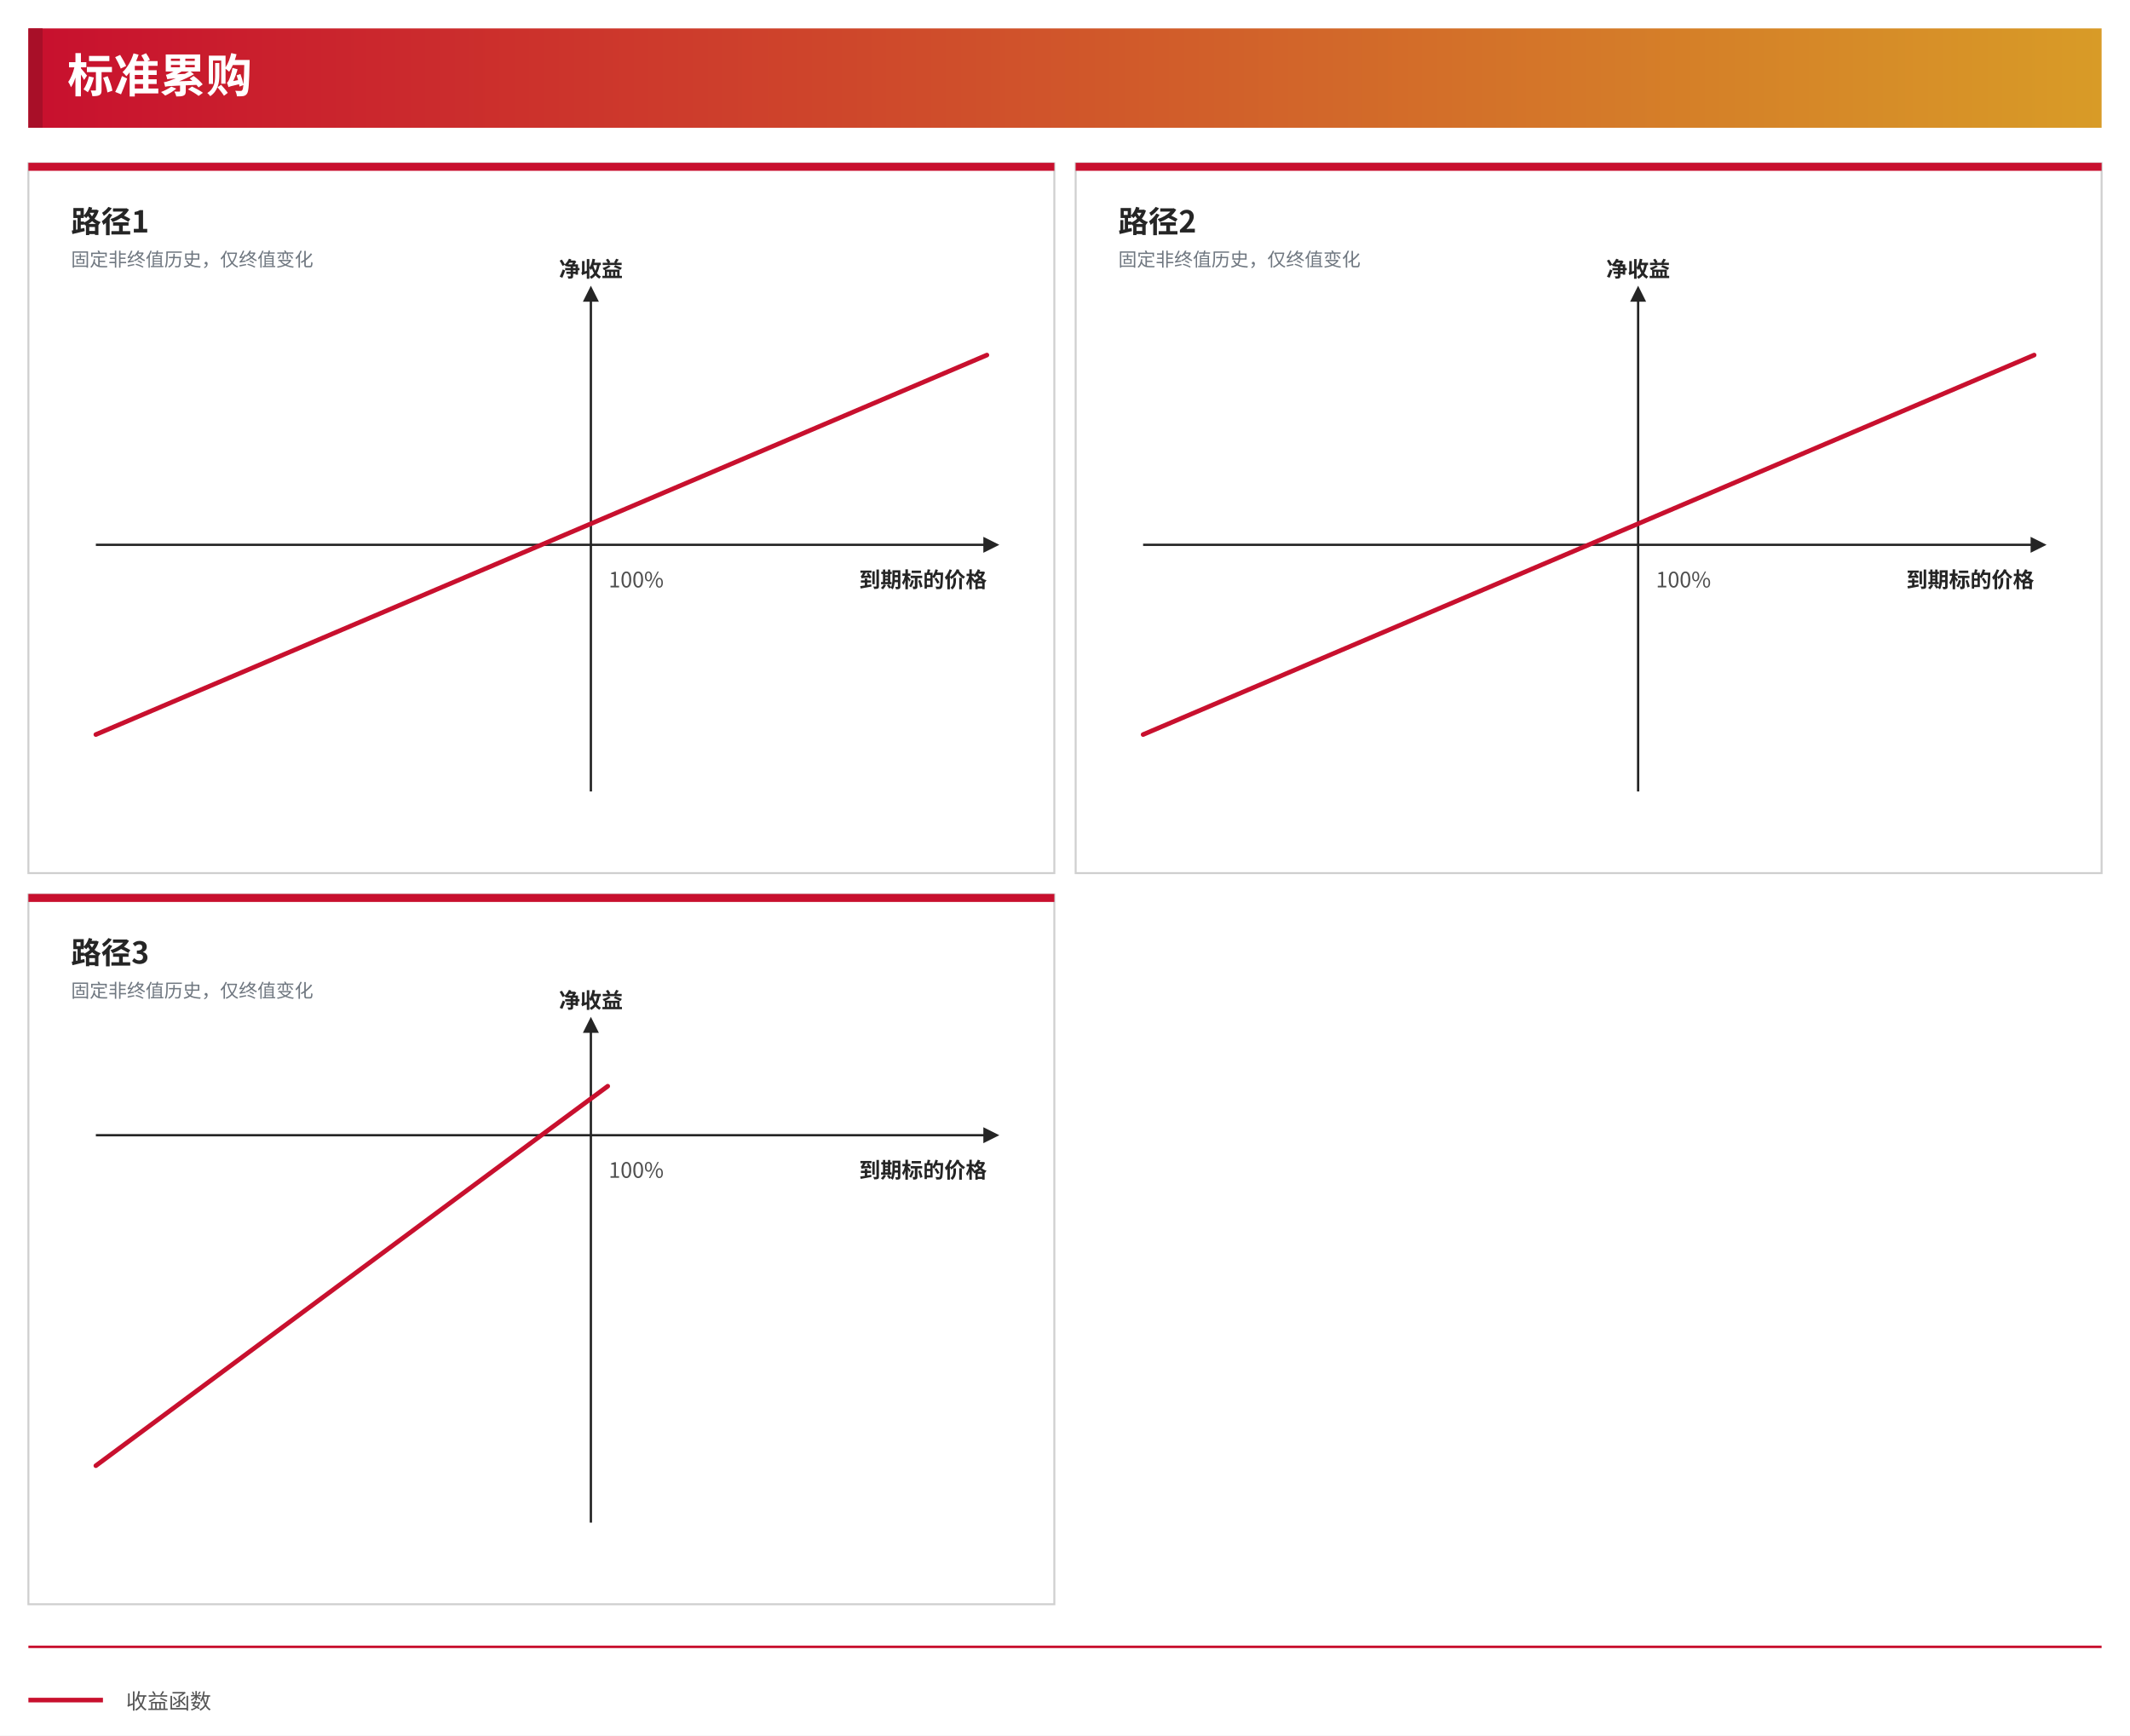
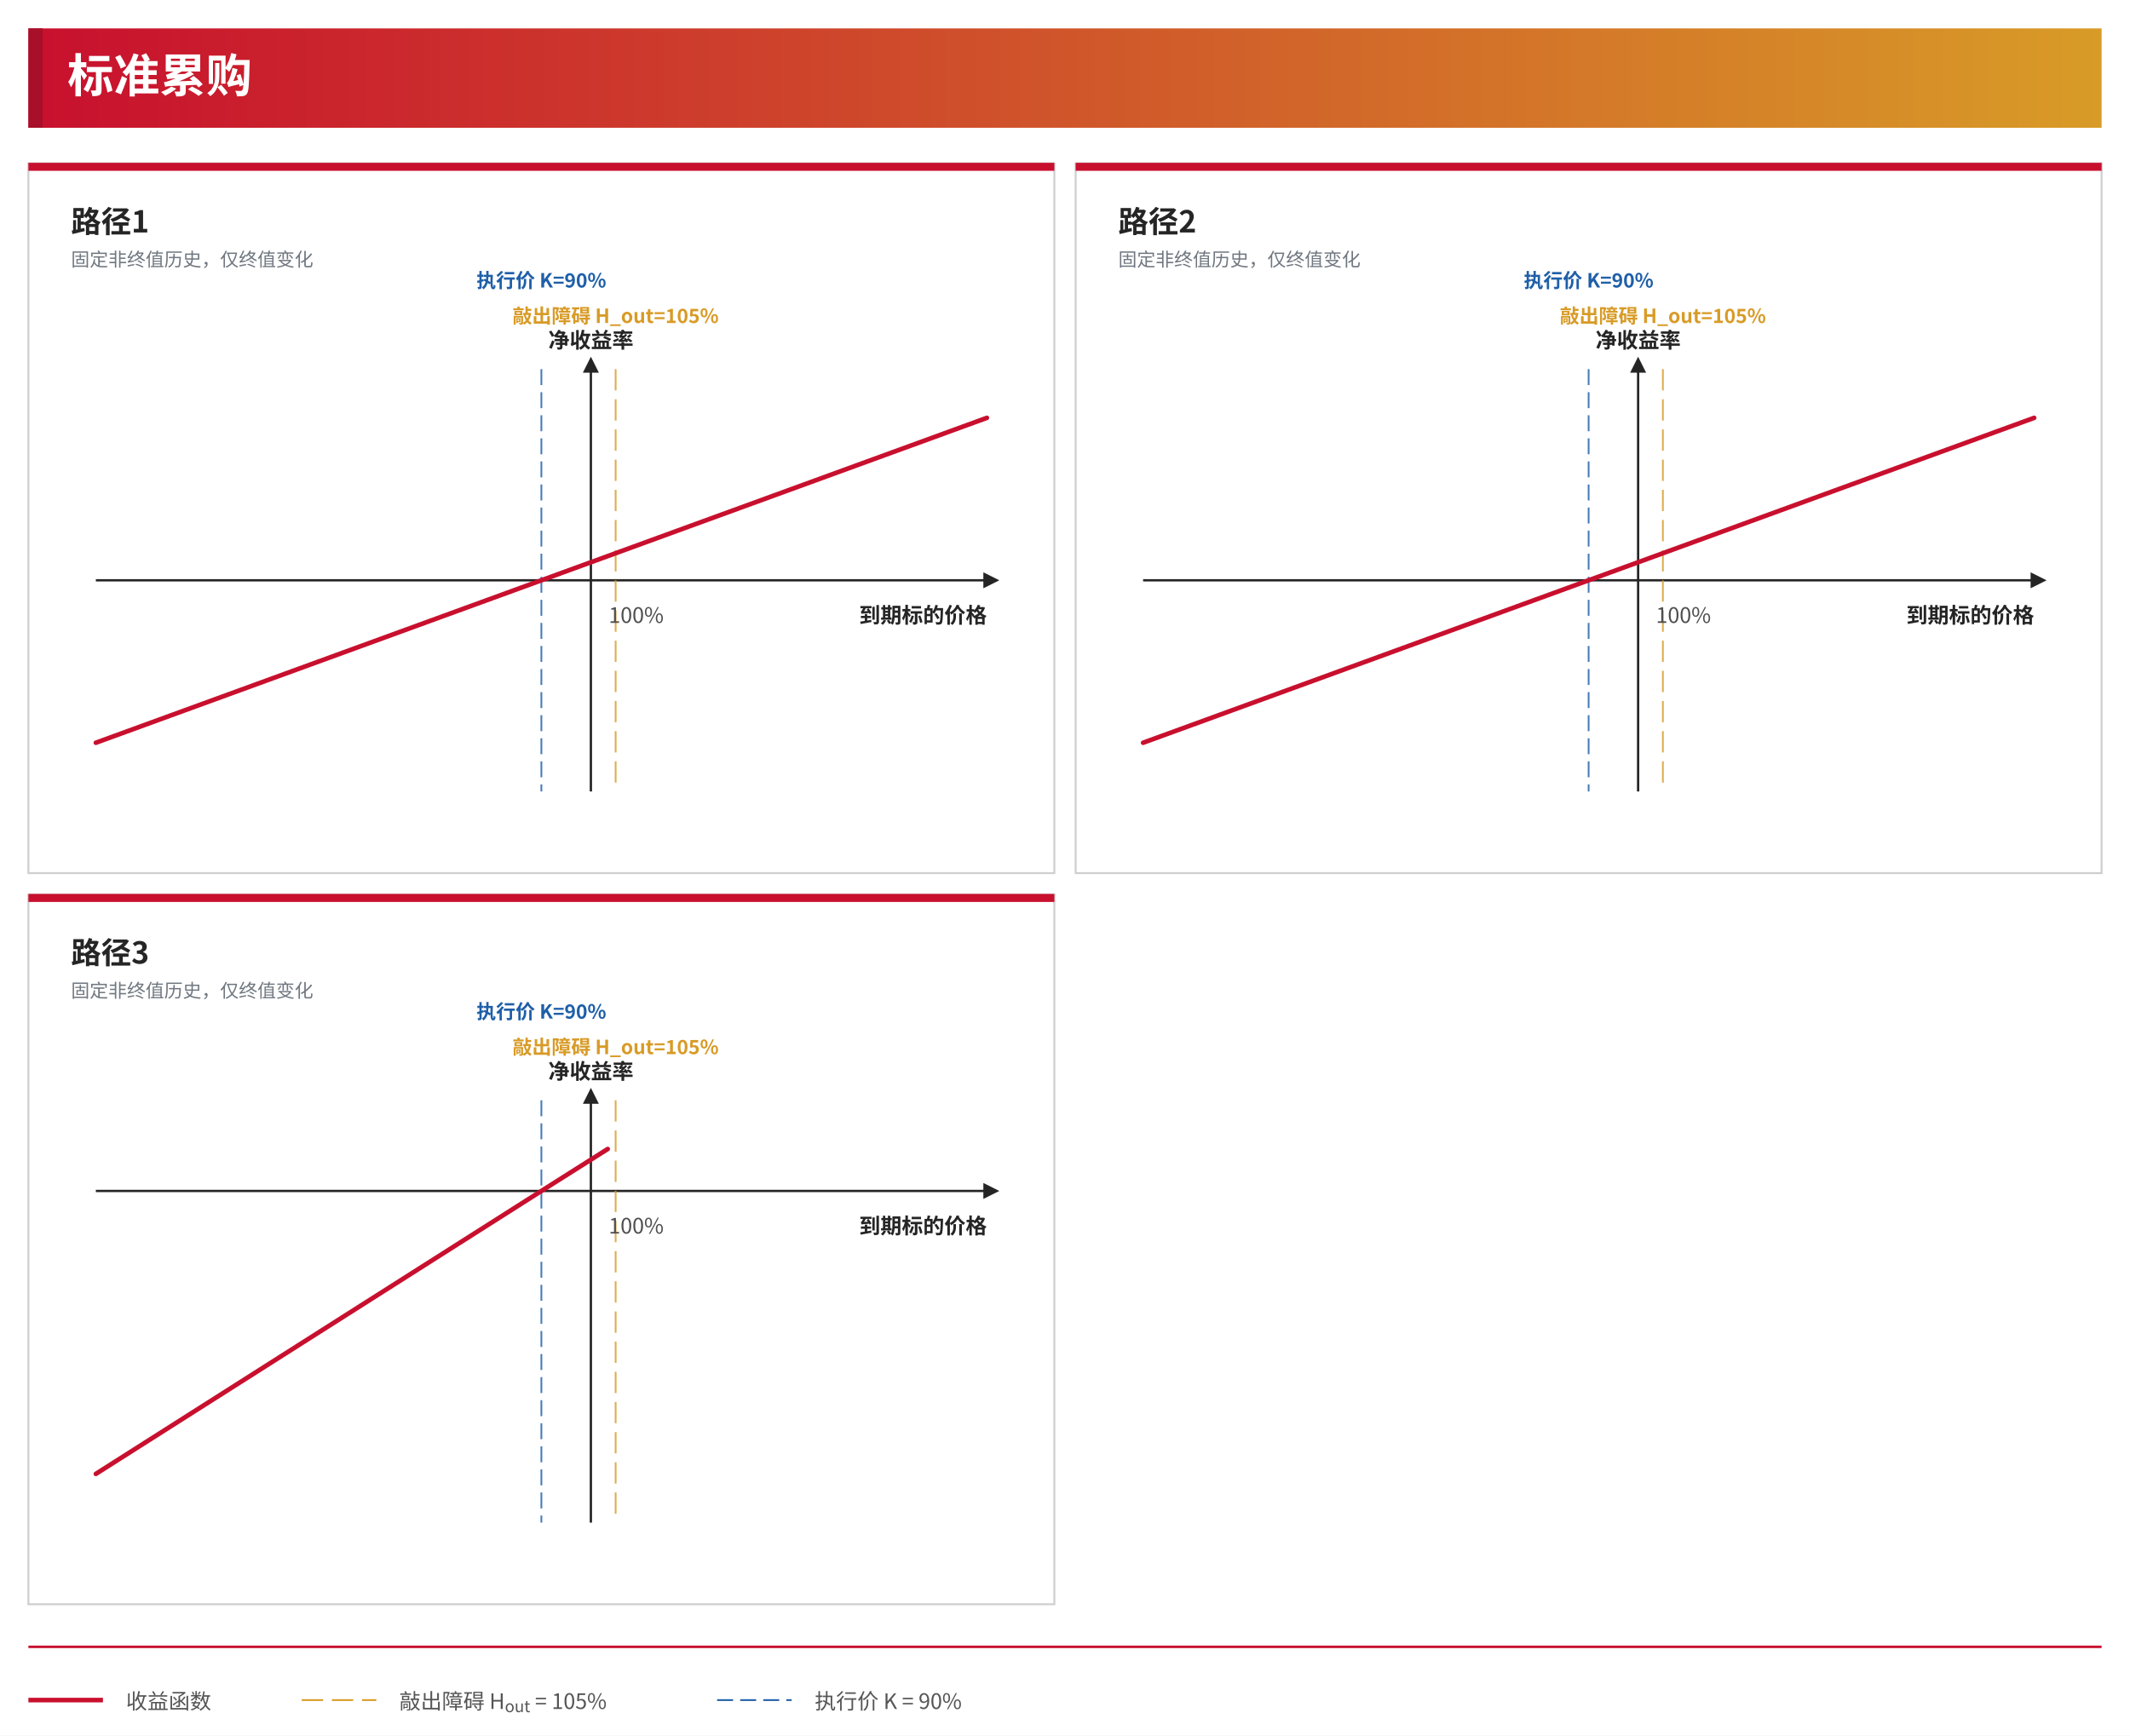
<svg xmlns="http://www.w3.org/2000/svg" width="1200" height="978" viewBox="0 0 1200 978" role="img" aria-labelledby="title desc">
  <defs>
    <linearGradient id="everbright-red-gold" x1="0" y1="0" x2="1" y2="0">
      <stop offset="0" stop-color="#C8102E" />
      <stop offset="1" stop-color="#D89B27" />
    </linearGradient>
    <style>
  .cn{font-family:"PingFang SC","Microsoft YaHei","Noto Sans CJK SC",Arial,sans-serif}.card{fill:#fff;stroke:#CFCFCF;stroke-width:1.1}.card-accent{stroke:#C8102E;stroke-width:4.5}.scenario-no{font-size:17px;font-weight:700;fill:#252525}.scenario-note{font-size:10.5px;fill:#6F7780}.axis-title{font-size:12px;font-weight:600;fill:#252525}.reference-label,.range-label{font-size:12px;fill:#4F4F4F}.axis{stroke:#252525;stroke-width:1.3}.axis-arrow{fill:#252525}.threshold{stroke-width:1;opacity:.82}.threshold-value{font-size:11px;font-weight:700}.payoff-guide{stroke:#B9BEC7;stroke-width:1;stroke-dasharray:3 4}.payoff-level-label{font-size:11px;font-weight:600;fill:#6F7780}.payoff-line{fill:none;stroke:#C8102E;stroke-width:2.6;stroke-linecap:round;stroke-linejoin:round}.payoff-jump{stroke:#C8102E;stroke-width:1.4;stroke-dasharray:4 3;fill:none}.curve-turn{fill:#6B3FA0;stroke:#fff;stroke-width:1.2}.curve-endpoint{stroke:#C8102E;stroke-width:1.7}.curve-endpoint.open{fill:#fff}.curve-endpoint.closed{fill:#C8102E}.global-legend{font-size:12px;fill:#555}.global-legend .token-sub{font-size:9px}
  </style>
  </defs>
  <rect width="1200" height="978" fill="#fff" />
  <rect x="16" y="16" width="1168" height="56" fill="url(#everbright-red-gold)" />
  <rect x="16" y="16" width="8" height="56" fill="#A80F28" />
  <text class="cn" x="38" y="52" fill="#fff" font-size="26" font-weight="700">标准累购</text>
  <g data-path-card="0">
    <defs>
      <clipPath id="payoffer-card-clip-0">
        <rect x="20" y="96" width="570" height="392" />
      </clipPath>
    </defs>
    <rect class="card" x="16" y="92" width="578" height="400" />
    <line class="card-accent" x1="16" y1="94" x2="594" y2="94" />
    <g clip-path="url(#payoffer-card-clip-0)">
      <text class="cn scenario-no" x="40" y="131">路径1</text>
      <text class="cn scenario-note" x="40" y="150">固定非终值历史，仅终值变化</text>
-       <line class="axis" x1="54" y1="307" x2="556" y2="307" />
-       <line class="axis" x1="332.889" y1="168" x2="332.889" y2="446" />
-       <path class="axis-arrow" d="M332.889 161 L328.389 170 L337.389 170 Z" />
-       <path class="axis-arrow" d="M563 307 L554 302.5 L554 311.5 Z" />
-       <path class="payoff-line" d="M54 413.923 L64.681 409.373 L75.362 404.823 L86.043 400.273 L96.723 395.723 L107.404 391.173 L118.085 386.624 L128.766 382.074 L139.447 377.524 L150.128 372.974 L160.809 368.424 L171.489 363.874 L182.17 359.324 L192.851 354.774 L203.532 350.224 L214.213 345.674 L224.894 341.124 L235.575 336.575 L246.255 332.025 L256.936 327.475 L267.617 322.925 L278.298 318.375 L288.979 313.825 L299.66 309.275 L310.34 304.725 L321.021 300.175 L331.702 295.625 L342.383 291.075 L353.064 286.525 L363.745 281.976 L374.425 277.425 L385.106 272.876 L395.787 268.326 L406.468 263.776 L417.149 259.226 L427.83 254.676 L438.511 250.126 L449.192 245.576 L459.872 241.026 L470.553 236.476 L481.234 231.926 L491.915 227.376 L502.596 222.827 L513.277 218.277 L523.957 213.727 L534.638 209.177 L545.319 204.627 L556 200.077" />
-       <text class="cn axis-title" x="332.889" y="156" text-anchor="middle">净收益</text>
-       <text class="cn reference-label" x="342.889" y="331" text-anchor="start">100%</text>
-       <text class="cn axis-title" x="556" y="331" text-anchor="end">到期标的价格</text>
+       <line class="axis" x1="54" y1="327" x2="556" y2="327" />
+       <line class="axis" x1="332.889" y1="208" x2="332.889" y2="446" />
+       <path class="axis-arrow" d="M332.889 201 L328.389 210 L337.389 210 Z" />
+       <path class="axis-arrow" d="M563 327 L554 322.5 L554 331.5 Z" />
+       <line class="threshold" style="stroke:#D89B27;stroke-dasharray:12 5" x1="346.833" y1="208" x2="346.833" y2="446" />
+       <line class="threshold" style="stroke:#1F5FA8;stroke-dasharray:9 4" x1="305" y1="208" x2="305" y2="446" />
+       <text class="cn threshold-value" x="305" y="162" text-anchor="middle" style="fill:#1F5FA8">执行价 K=90%</text>
+       <text class="cn threshold-value" x="346.833" y="182" text-anchor="middle" style="fill:#D89B27">敲出障碍 H_out=105%</text>
+       <path class="payoff-line" d="M54 418.538 L64.681 414.643 L75.362 410.748 L86.043 406.853 L96.723 402.957 L107.404 399.062 L118.085 395.167 L128.766 391.272 L139.447 387.376 L150.128 383.481 L160.809 379.586 L171.489 375.691 L182.17 371.795 L192.851 367.9 L203.532 364.005 L214.213 360.11 L224.894 356.214 L235.575 352.319 L246.255 348.424 L256.936 344.529 L267.617 340.633 L278.298 336.738 L288.979 332.843 L299.66 328.948 L310.34 325.052 L321.021 321.157 L331.702 317.262 L342.383 313.367 L353.064 309.471 L363.745 305.576 L374.425 301.681 L385.106 297.786 L395.787 293.89 L406.468 289.995 L417.149 286.1 L427.83 282.205 L438.511 278.309 L449.192 274.414 L459.872 270.519 L470.553 266.624 L481.234 262.728 L491.915 258.833 L502.596 254.938 L513.277 251.043 L523.957 247.147 L534.638 243.252 L545.319 239.357 L556 235.462" />
+       <text class="cn axis-title" x="332.889" y="196" text-anchor="middle">净收益率</text>
+       <text class="cn reference-label" x="342.889" y="351" text-anchor="start">100%</text>
+       <text class="cn axis-title" x="556" y="351" text-anchor="end">到期标的价格</text>
    </g>
  </g>
  <g data-path-card="1">
    <defs>
      <clipPath id="payoffer-card-clip-1">
        <rect x="610" y="96" width="570" height="392" />
      </clipPath>
    </defs>
    <rect class="card" x="606" y="92" width="578" height="400" />
    <line class="card-accent" x1="606" y1="94" x2="1184" y2="94" />
    <g clip-path="url(#payoffer-card-clip-1)">
      <text class="cn scenario-no" x="630" y="131">路径2</text>
      <text class="cn scenario-note" x="630" y="150">固定非终值历史，仅终值变化</text>
-       <line class="axis" x1="644" y1="307" x2="1146" y2="307" />
-       <line class="axis" x1="922.889" y1="168" x2="922.889" y2="446" />
-       <path class="axis-arrow" d="M922.889 161 L918.389 170 L927.389 170 Z" />
-       <path class="axis-arrow" d="M1153 307 L1144 302.5 L1144 311.5 Z" />
-       <path class="payoff-line" d="M644 413.923 L654.681 409.373 L665.362 404.823 L676.043 400.273 L686.723 395.723 L697.404 391.173 L708.085 386.624 L718.766 382.074 L729.447 377.524 L740.128 372.974 L750.808 368.424 L761.489 363.874 L772.17 359.324 L782.851 354.774 L793.532 350.224 L804.213 345.674 L814.894 341.124 L825.574 336.575 L836.255 332.025 L846.936 327.475 L857.617 322.925 L868.298 318.375 L878.979 313.825 L889.66 309.275 L900.34 304.725 L911.021 300.175 L921.702 295.625 L932.383 291.075 L943.064 286.525 L953.745 281.976 L964.426 277.425 L975.106 272.876 L985.787 268.326 L996.468 263.776 L1007.149 259.226 L1017.83 254.676 L1028.511 250.126 L1039.191 245.576 L1049.872 241.026 L1060.553 236.476 L1071.234 231.926 L1081.915 227.376 L1092.596 222.827 L1103.277 218.277 L1113.957 213.727 L1124.638 209.177 L1135.319 204.627 L1146 200.077" />
-       <text class="cn axis-title" x="922.889" y="156" text-anchor="middle">净收益</text>
-       <text class="cn reference-label" x="932.889" y="331" text-anchor="start">100%</text>
-       <text class="cn axis-title" x="1146" y="331" text-anchor="end">到期标的价格</text>
+       <line class="axis" x1="644" y1="327" x2="1146" y2="327" />
+       <line class="axis" x1="922.889" y1="208" x2="922.889" y2="446" />
+       <path class="axis-arrow" d="M922.889 201 L918.389 210 L927.389 210 Z" />
+       <path class="axis-arrow" d="M1153 327 L1144 322.5 L1144 331.5 Z" />
+       <line class="threshold" style="stroke:#D89B27;stroke-dasharray:12 5" x1="936.833" y1="208" x2="936.833" y2="446" />
+       <line class="threshold" style="stroke:#1F5FA8;stroke-dasharray:9 4" x1="895" y1="208" x2="895" y2="446" />
+       <text class="cn threshold-value" x="895" y="162" text-anchor="middle" style="fill:#1F5FA8">执行价 K=90%</text>
+       <text class="cn threshold-value" x="936.833" y="182" text-anchor="middle" style="fill:#D89B27">敲出障碍 H_out=105%</text>
+       <path class="payoff-line" d="M644 418.538 L654.681 414.643 L665.362 410.748 L676.043 406.853 L686.723 402.957 L697.404 399.062 L708.085 395.167 L718.766 391.272 L729.447 387.376 L740.128 383.481 L750.808 379.586 L761.489 375.691 L772.17 371.795 L782.851 367.9 L793.532 364.005 L804.213 360.11 L814.894 356.214 L825.574 352.319 L836.255 348.424 L846.936 344.529 L857.617 340.633 L868.298 336.738 L878.979 332.843 L889.66 328.948 L900.34 325.052 L911.021 321.157 L921.702 317.262 L932.383 313.367 L943.064 309.471 L953.745 305.576 L964.426 301.681 L975.106 297.786 L985.787 293.89 L996.468 289.995 L1007.149 286.1 L1017.83 282.205 L1028.511 278.309 L1039.191 274.414 L1049.872 270.519 L1060.553 266.624 L1071.234 262.728 L1081.915 258.833 L1092.596 254.938 L1103.277 251.043 L1113.957 247.147 L1124.638 243.252 L1135.319 239.357 L1146 235.462" />
+       <text class="cn axis-title" x="922.889" y="196" text-anchor="middle">净收益率</text>
+       <text class="cn reference-label" x="932.889" y="351" text-anchor="start">100%</text>
+       <text class="cn axis-title" x="1146" y="351" text-anchor="end">到期标的价格</text>
    </g>
  </g>
  <g data-path-card="2">
    <defs>
      <clipPath id="payoffer-card-clip-2">
        <rect x="20" y="508" width="570" height="392" />
      </clipPath>
    </defs>
    <rect class="card" x="16" y="504" width="578" height="400" />
    <line class="card-accent" x1="16" y1="506" x2="594" y2="506" />
    <g clip-path="url(#payoffer-card-clip-2)">
      <text class="cn scenario-no" x="40" y="543">路径3</text>
      <text class="cn scenario-note" x="40" y="562">固定非终值历史，仅终值变化</text>
-       <line class="axis" x1="54" y1="639.698" x2="556" y2="639.698" />
-       <line class="axis" x1="332.889" y1="580" x2="332.889" y2="858" />
-       <path class="axis-arrow" d="M332.889 573 L328.389 582 L337.389 582 Z" />
-       <path class="axis-arrow" d="M563 639.698 L554 635.198 L554 644.198 Z" />
-       <path class="payoff-line" d="M54 825.923 L64.681 817.999 L75.362 810.074 L86.043 802.15 L96.723 794.225 L107.404 786.301 L118.085 778.376 L128.766 770.452 L139.447 762.527 L150.128 754.603 L160.809 746.678 L171.489 738.754 L182.17 730.829 L192.851 722.905 L203.532 714.98 L214.213 707.056 L224.894 699.131 L235.575 691.207 L246.255 683.282 L256.936 675.358 L267.617 667.433 L278.298 659.509 L288.979 651.584 L299.66 643.66 L310.34 635.752 L321.021 627.86 L331.702 619.968 L342.383 612.077" />
-       <text class="cn axis-title" x="332.889" y="568" text-anchor="middle">净收益</text>
-       <text class="cn reference-label" x="342.889" y="663.698" text-anchor="start">100%</text>
-       <text class="cn axis-title" x="556" y="663.698" text-anchor="end">到期标的价格</text>
+       <line class="axis" x1="54" y1="671.108" x2="556" y2="671.108" />
+       <line class="axis" x1="332.889" y1="620" x2="332.889" y2="858" />
+       <path class="axis-arrow" d="M332.889 613 L328.389 622 L337.389 622 Z" />
+       <path class="axis-arrow" d="M563 671.108 L554 666.608 L554 675.608 Z" />
+       <line class="threshold" style="stroke:#D89B27;stroke-dasharray:12 5" x1="346.833" y1="620" x2="346.833" y2="858" />
+       <line class="threshold" style="stroke:#1F5FA8;stroke-dasharray:9 4" x1="305" y1="620" x2="305" y2="858" />
+       <text class="cn threshold-value" x="305" y="574" text-anchor="middle" style="fill:#1F5FA8">执行价 K=90%</text>
+       <text class="cn threshold-value" x="346.833" y="594" text-anchor="middle" style="fill:#D89B27">敲出障碍 H_out=105%</text>
+       <path class="payoff-line" d="M54 830.538 L64.681 823.754 L75.362 816.97 L86.043 810.186 L96.723 803.401 L107.404 796.617 L118.085 789.833 L128.766 783.048 L139.447 776.264 L150.128 769.48 L160.809 762.696 L171.489 755.911 L182.17 749.127 L192.851 742.343 L203.532 735.559 L214.213 728.774 L224.894 721.99 L235.575 715.206 L246.255 708.422 L256.936 701.637 L267.617 694.853 L278.298 688.069 L288.979 681.284 L299.66 674.5 L310.34 667.73 L321.021 660.974 L331.702 654.218 L342.383 647.462" />
+       <text class="cn axis-title" x="332.889" y="608" text-anchor="middle">净收益率</text>
+       <text class="cn reference-label" x="342.889" y="695.108" text-anchor="start">100%</text>
+       <text class="cn axis-title" x="556" y="695.108" text-anchor="end">到期标的价格</text>
    </g>
  </g>
  <line x1="16" y1="928" x2="1184" y2="928" stroke="#C8102E" stroke-width="1.4" />
  <g class="cn" data-global-legend="true">
    <line x1="16" y1="958" x2="58" y2="958" stroke="#C8102E" stroke-width="2.6" />
    <text class="global-legend" x="71" y="963">收益函数</text>
+     <line x1="170" y1="958" x2="212" y2="958" stroke="#D89B27" stroke-width="1" stroke-dasharray="12 5" />
+     <text class="global-legend" x="225" y="963">敲出障碍 <tspan class="legend-token">H<tspan class="token-sub" baseline-shift="sub">out</tspan>
+       </tspan> = 105%</text>
+     <line x1="404" y1="958" x2="446" y2="958" stroke="#1F5FA8" stroke-width="1" stroke-dasharray="9 4" />
+     <text class="global-legend" x="459" y="963">执行价 <tspan class="legend-token">K</tspan> = 90%</text>
  </g>
</svg>
